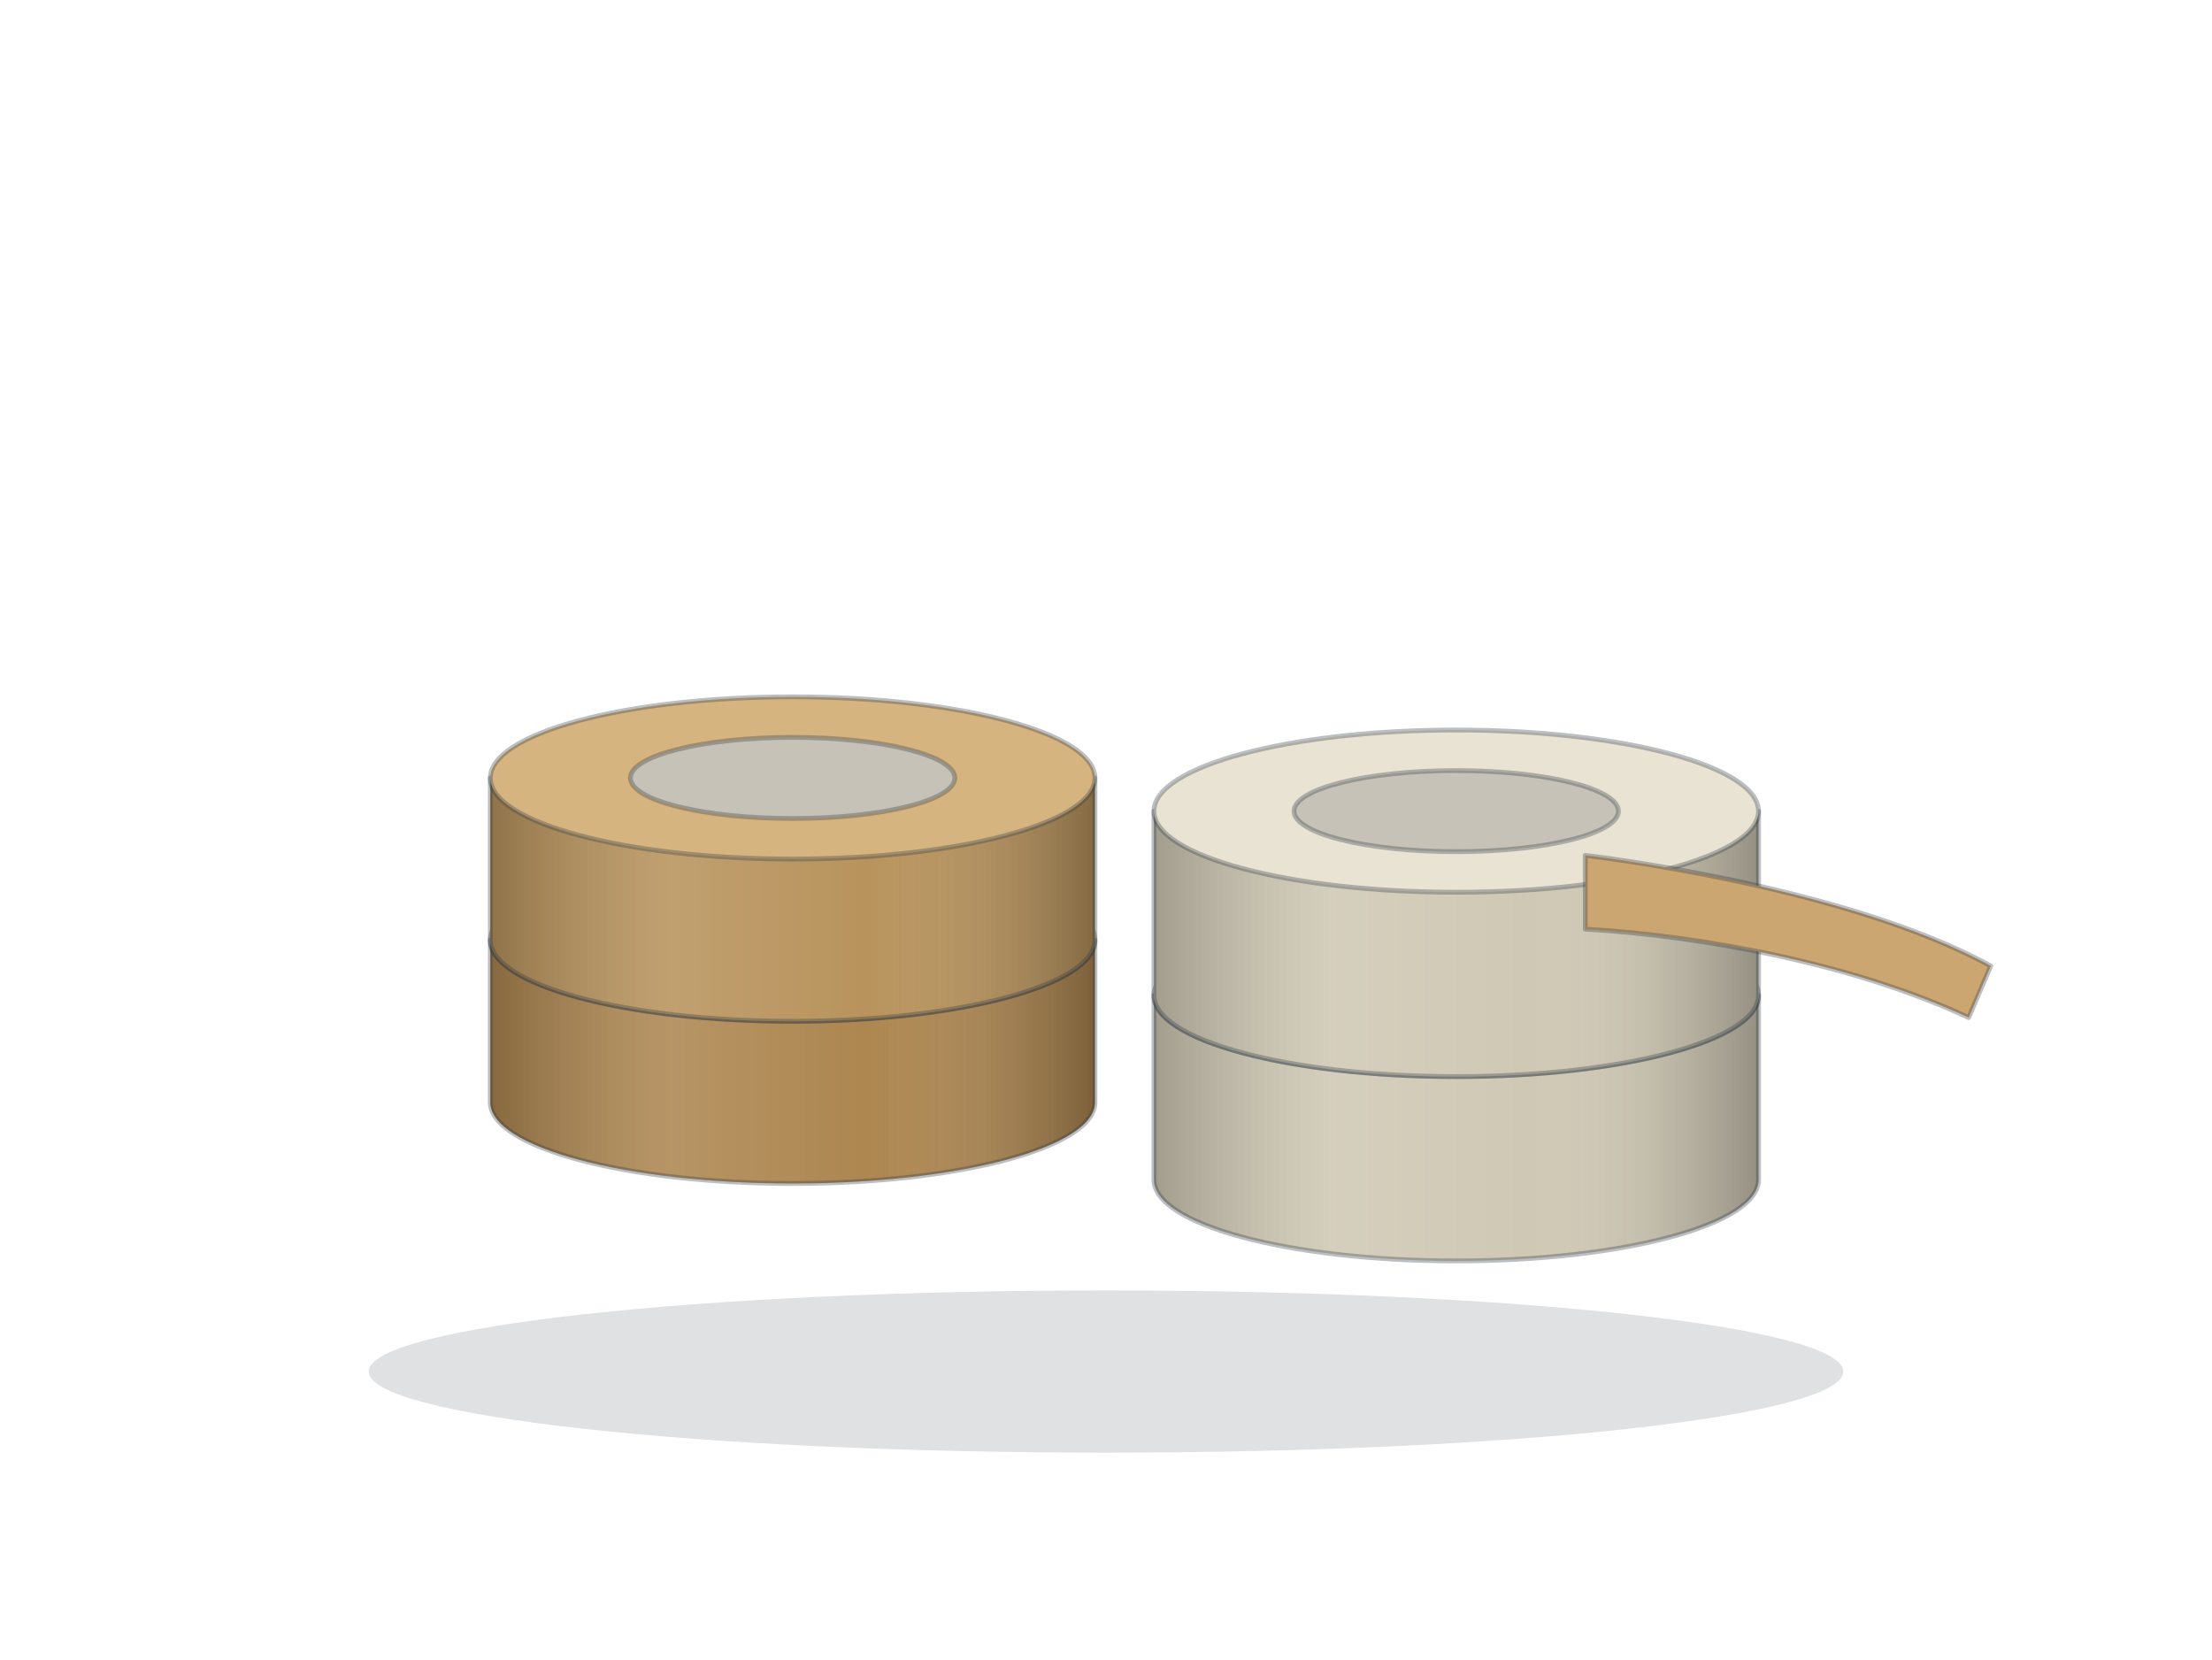
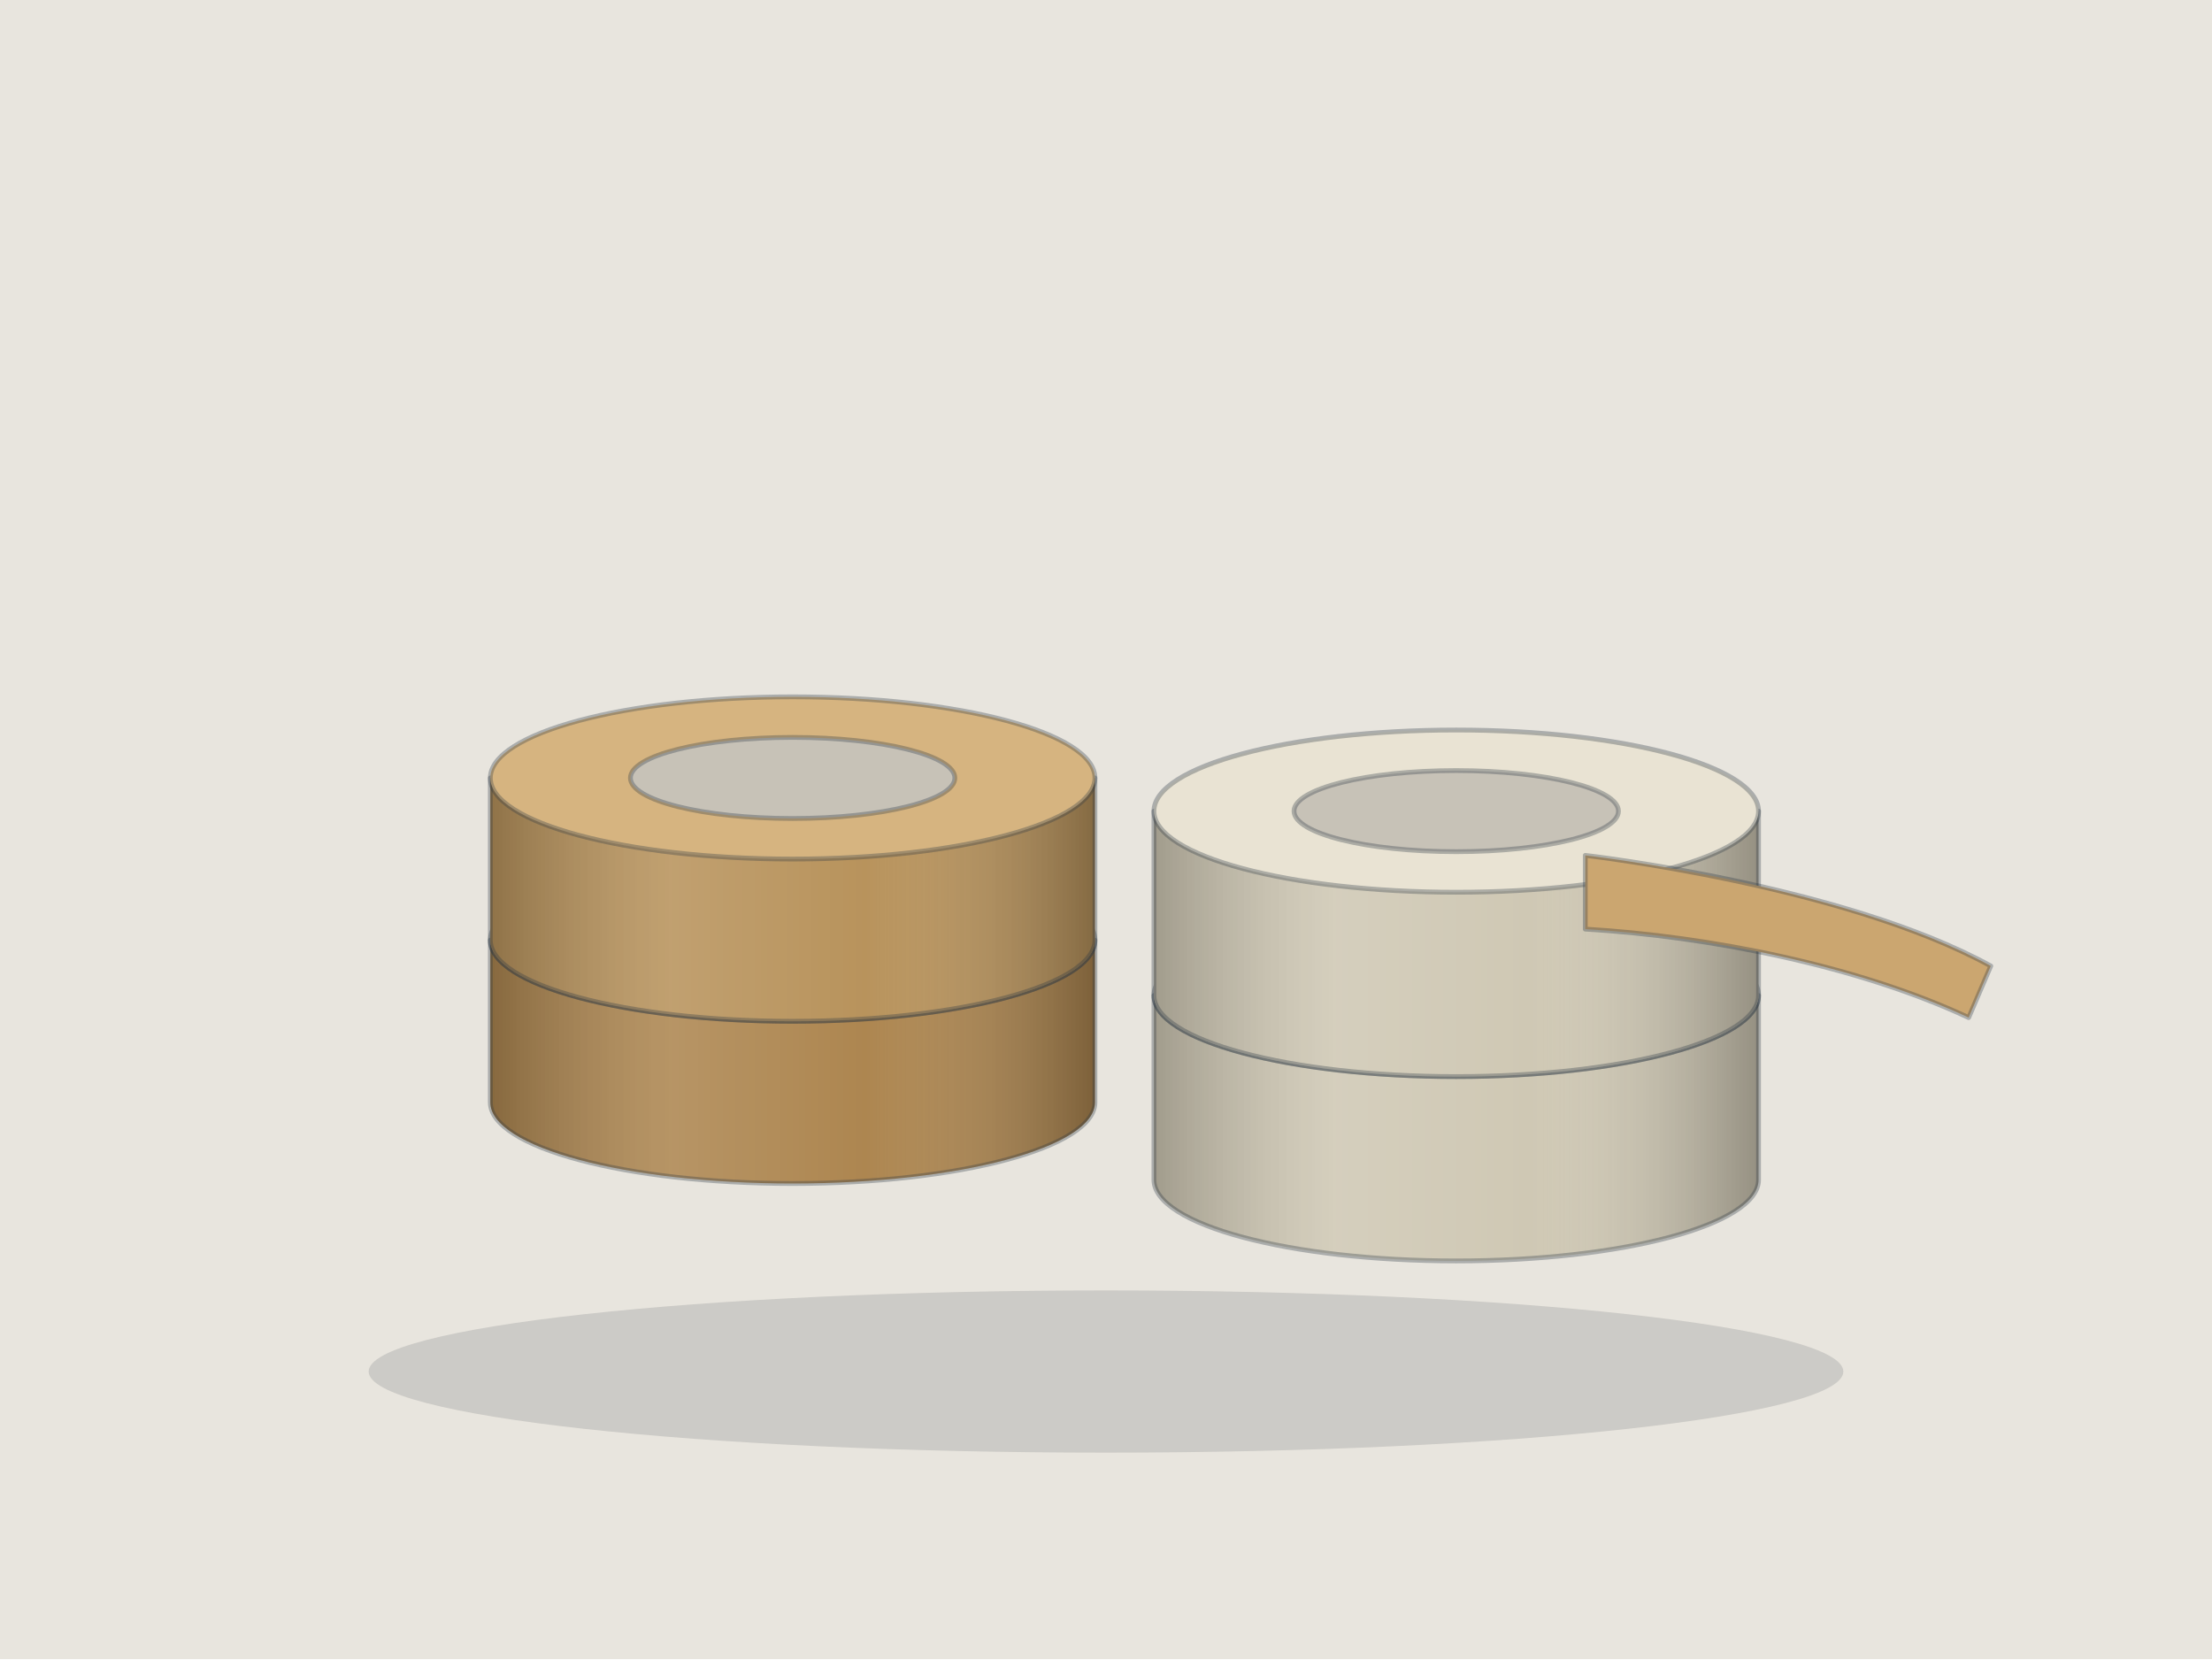
<svg xmlns="http://www.w3.org/2000/svg" viewBox="0 0 600 450" role="img" aria-label="Rolls of BOPP packing tape">
  <style>
.bob{animation:bob 4.6s ease-in-out infinite}
.bob2{animation:bob 4.6s ease-in-out -2.3s infinite}
@keyframes bob{0%,100%{transform:translateY(0)}50%{transform:translateY(-8px)}}
.sh{animation:sh 4.6s ease-in-out infinite;transform-box:fill-box;transform-origin:center}
.sh2{animation:sh 4.6s ease-in-out -2.3s infinite;transform-box:fill-box;transform-origin:center}
@keyframes sh{0%,100%{transform:scale(1);opacity:.15}50%{transform:scale(.9);opacity:.09}}
.gloss{animation:gloss 4.2s ease-in-out infinite}
@keyframes gloss{0%,35%{transform:translateX(0)}80%,100%{transform:translateX(330px)}}
@media (prefers-reduced-motion:reduce){*{animation:none!important}}.tail{transform-origin:430px 232px;animation:tail 2.4s ease-in-out infinite}@keyframes tail{0%,100%{transform:rotate(-5deg)}50%{transform:rotate(7deg)}}</style>
  <defs />
+   <rect width="600" height="450" fill="#e8e5de" />
  <ellipse class="sh" cx="300" cy="372" rx="200" ry="22" fill="#1c2430" opacity=".14" />
  <g class="bob">
    <defs>
      <linearGradient id="g3" x1="0" x2="1">
        <stop offset="0" stop-color="#000" stop-opacity=".22" />
        <stop offset=".3" stop-color="#fff" stop-opacity=".12" />
        <stop offset=".62" stop-color="#fff" stop-opacity="0" />
        <stop offset="1" stop-color="#000" stop-opacity=".28" />
      </linearGradient>
      <clipPath id="g3c">
        <path d="M133 255v44a82 22 0 0 0 164 0v-44z" />
      </clipPath>
    </defs>
    <path d="M133 255v44a82 22 0 0 0 164 0v-44z" fill="#ad8650" />
    <path d="M133 255v44a82 22 0 0 0 164 0v-44z" fill="url(#g3)" stroke="#2b3542" stroke-opacity=".32" stroke-width="1.3" stroke-linejoin="round" />
    <ellipse cx="215" cy="255" rx="82" ry="22" fill="#cba670" stroke="#2b3542" stroke-opacity=".32" stroke-width="1.3" stroke-linejoin="round" />
    <ellipse cx="215" cy="255" rx="44" ry="11" fill="#c7c2b7" stroke="#2b3542" stroke-opacity=".32" stroke-width="1.3" stroke-linejoin="round" />
    <defs>
      <linearGradient id="g4" x1="0" x2="1">
        <stop offset="0" stop-color="#000" stop-opacity=".22" />
        <stop offset=".3" stop-color="#fff" stop-opacity=".12" />
        <stop offset=".62" stop-color="#fff" stop-opacity="0" />
        <stop offset="1" stop-color="#000" stop-opacity=".28" />
      </linearGradient>
      <clipPath id="g4c">
        <path d="M133 211v44a82 22 0 0 0 164 0v-44z" />
      </clipPath>
    </defs>
    <path d="M133 211v44a82 22 0 0 0 164 0v-44z" fill="#b8935c" />
    <path d="M133 211v44a82 22 0 0 0 164 0v-44z" fill="url(#g4)" stroke="#2b3542" stroke-opacity=".32" stroke-width="1.3" stroke-linejoin="round" />
    <ellipse cx="215" cy="211" rx="82" ry="22" fill="#d6b480" stroke="#2b3542" stroke-opacity=".32" stroke-width="1.3" stroke-linejoin="round" />
    <ellipse cx="215" cy="211" rx="44" ry="11" fill="#c7c2b7" stroke="#2b3542" stroke-opacity=".32" stroke-width="1.3" stroke-linejoin="round" />
  </g>
  <g class="bob2">
    <defs>
      <linearGradient id="g5" x1="0" x2="1">
        <stop offset="0" stop-color="#000" stop-opacity=".22" />
        <stop offset=".3" stop-color="#fff" stop-opacity=".12" />
        <stop offset=".62" stop-color="#fff" stop-opacity="0" />
        <stop offset="1" stop-color="#000" stop-opacity=".28" />
      </linearGradient>
      <clipPath id="g5c">
        <path d="M313 270v50a82 22 0 0 0 164 0v-50z" />
      </clipPath>
    </defs>
    <path d="M313 270v50a82 22 0 0 0 164 0v-50z" fill="#cfc8b4" />
    <path d="M313 270v50a82 22 0 0 0 164 0v-50z" fill="url(#g5)" stroke="#2b3542" stroke-opacity=".32" stroke-width="1.3" stroke-linejoin="round" />
    <ellipse cx="395" cy="270" rx="82" ry="22" fill="#e9e3d3" stroke="#2b3542" stroke-opacity=".32" stroke-width="1.3" stroke-linejoin="round" />
    <ellipse cx="395" cy="270" rx="44" ry="11" fill="#c7c2b7" stroke="#2b3542" stroke-opacity=".32" stroke-width="1.3" stroke-linejoin="round" />
    <defs>
      <linearGradient id="g6" x1="0" x2="1">
        <stop offset="0" stop-color="#000" stop-opacity=".22" />
        <stop offset=".3" stop-color="#fff" stop-opacity=".12" />
        <stop offset=".62" stop-color="#fff" stop-opacity="0" />
        <stop offset="1" stop-color="#000" stop-opacity=".28" />
      </linearGradient>
      <clipPath id="g6c">
        <path d="M313 220v50a82 22 0 0 0 164 0v-50z" />
      </clipPath>
    </defs>
    <path d="M313 220v50a82 22 0 0 0 164 0v-50z" fill="#cfc8b4" />
    <path d="M313 220v50a82 22 0 0 0 164 0v-50z" fill="url(#g6)" stroke="#2b3542" stroke-opacity=".32" stroke-width="1.3" stroke-linejoin="round" />
    <ellipse cx="395" cy="220" rx="82" ry="22" fill="#e9e3d3" stroke="#2b3542" stroke-opacity=".32" stroke-width="1.3" stroke-linejoin="round" />
    <ellipse cx="395" cy="220" rx="44" ry="11" fill="#c7c2b7" stroke="#2b3542" stroke-opacity=".32" stroke-width="1.3" stroke-linejoin="round" />
    <path class="tail" d="M430 232c0 0 70 8 110 30l-6 14c-30-14-70-22-104-24z" fill="#cba670" stroke="#2b3542" stroke-opacity=".32" stroke-width="1.3" stroke-linejoin="round" />
  </g>
</svg>
